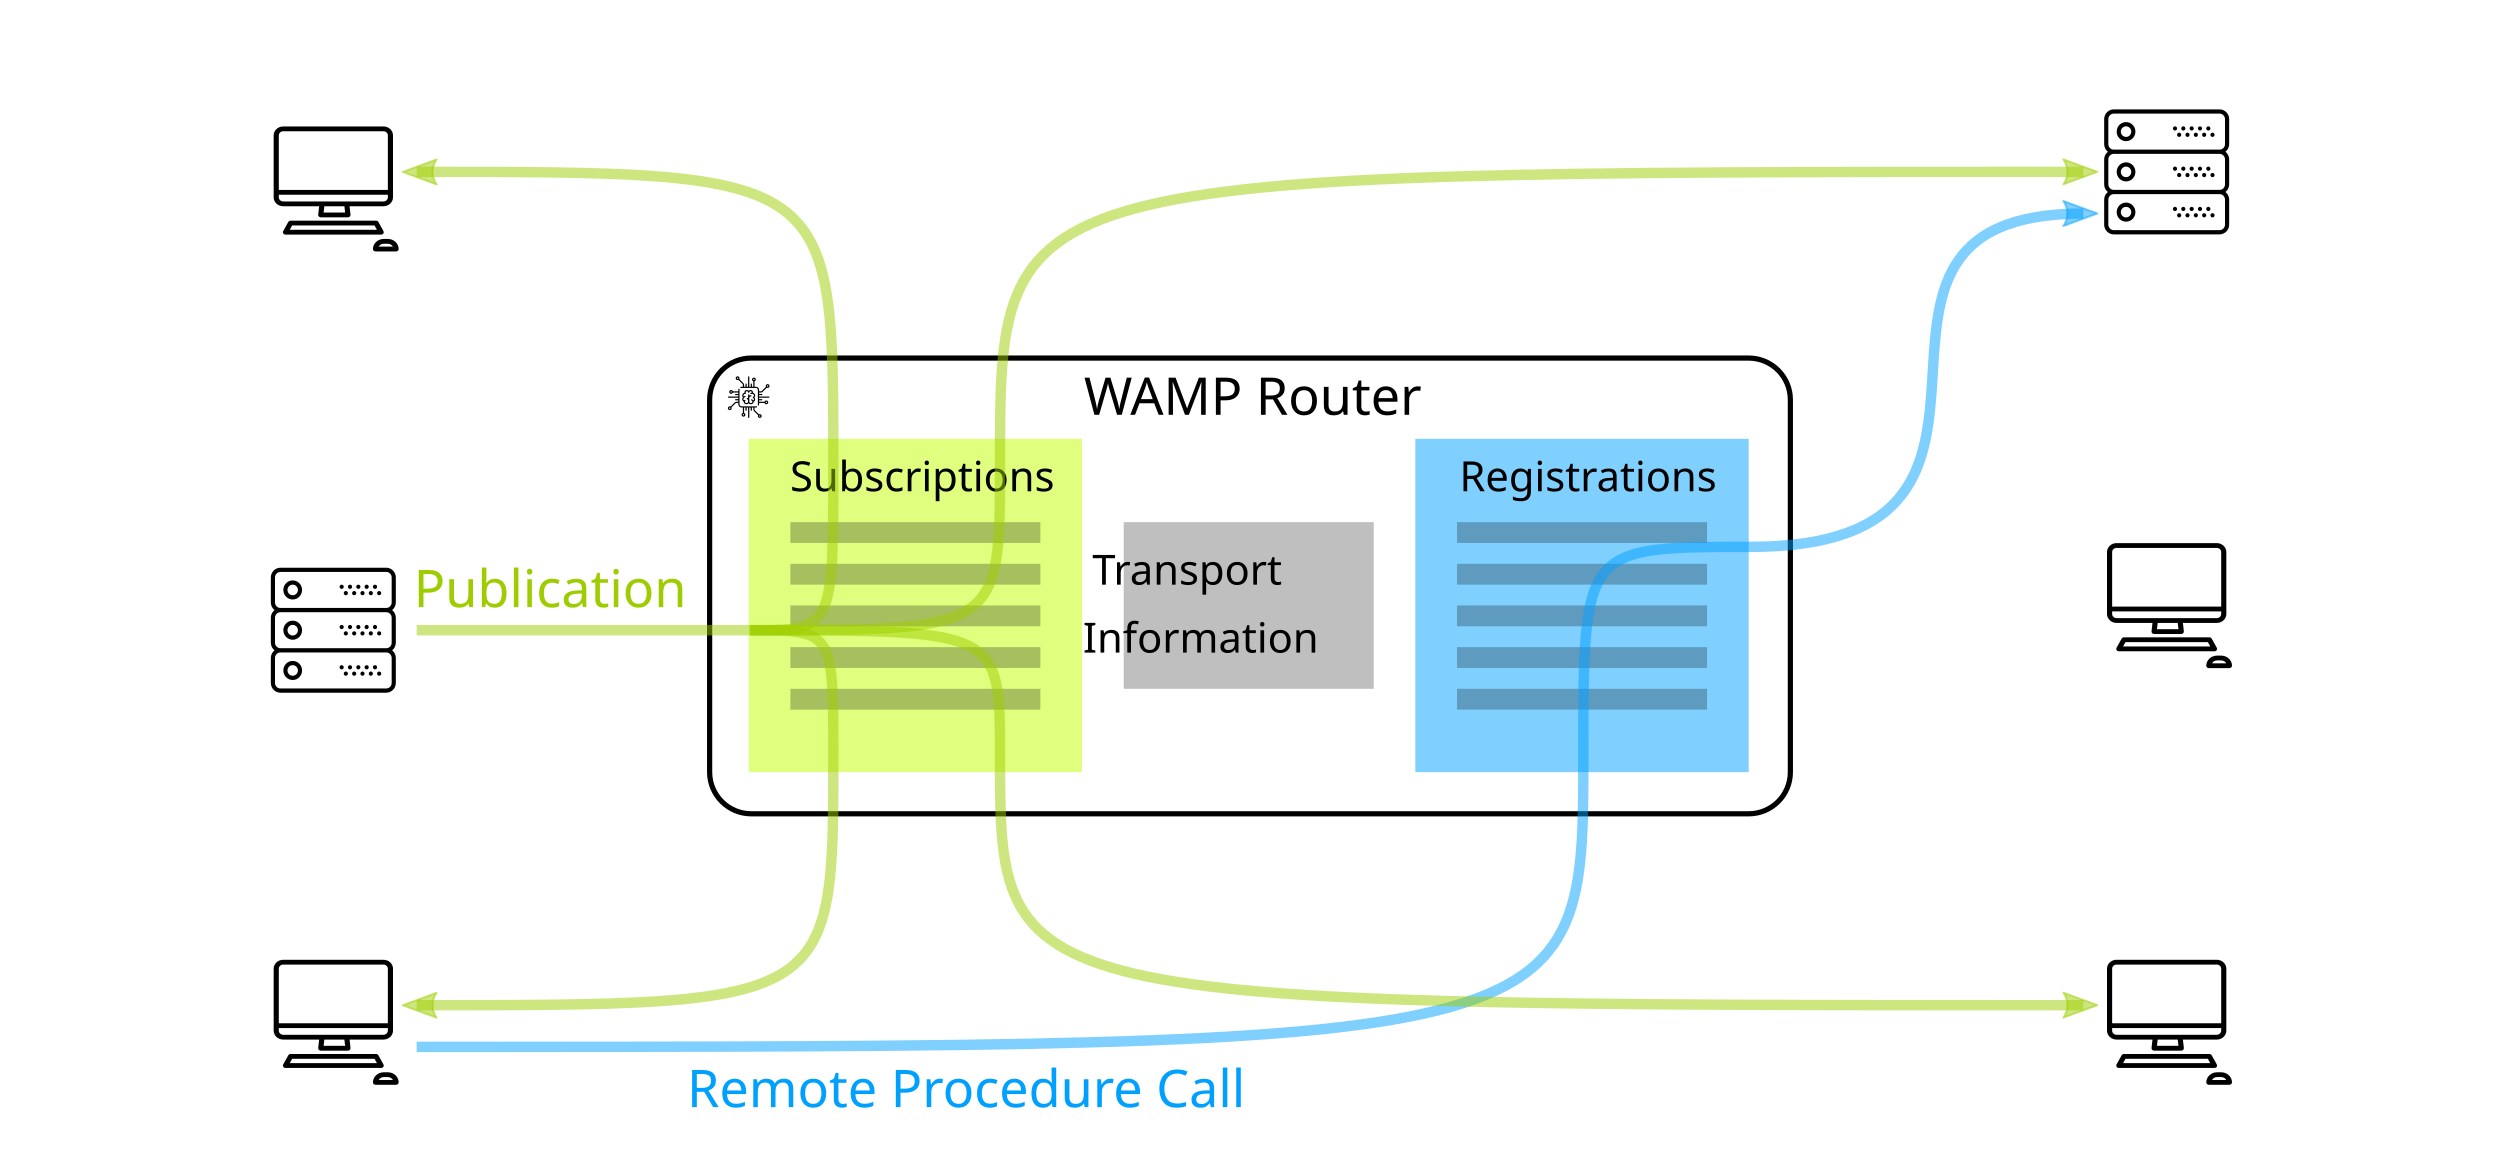
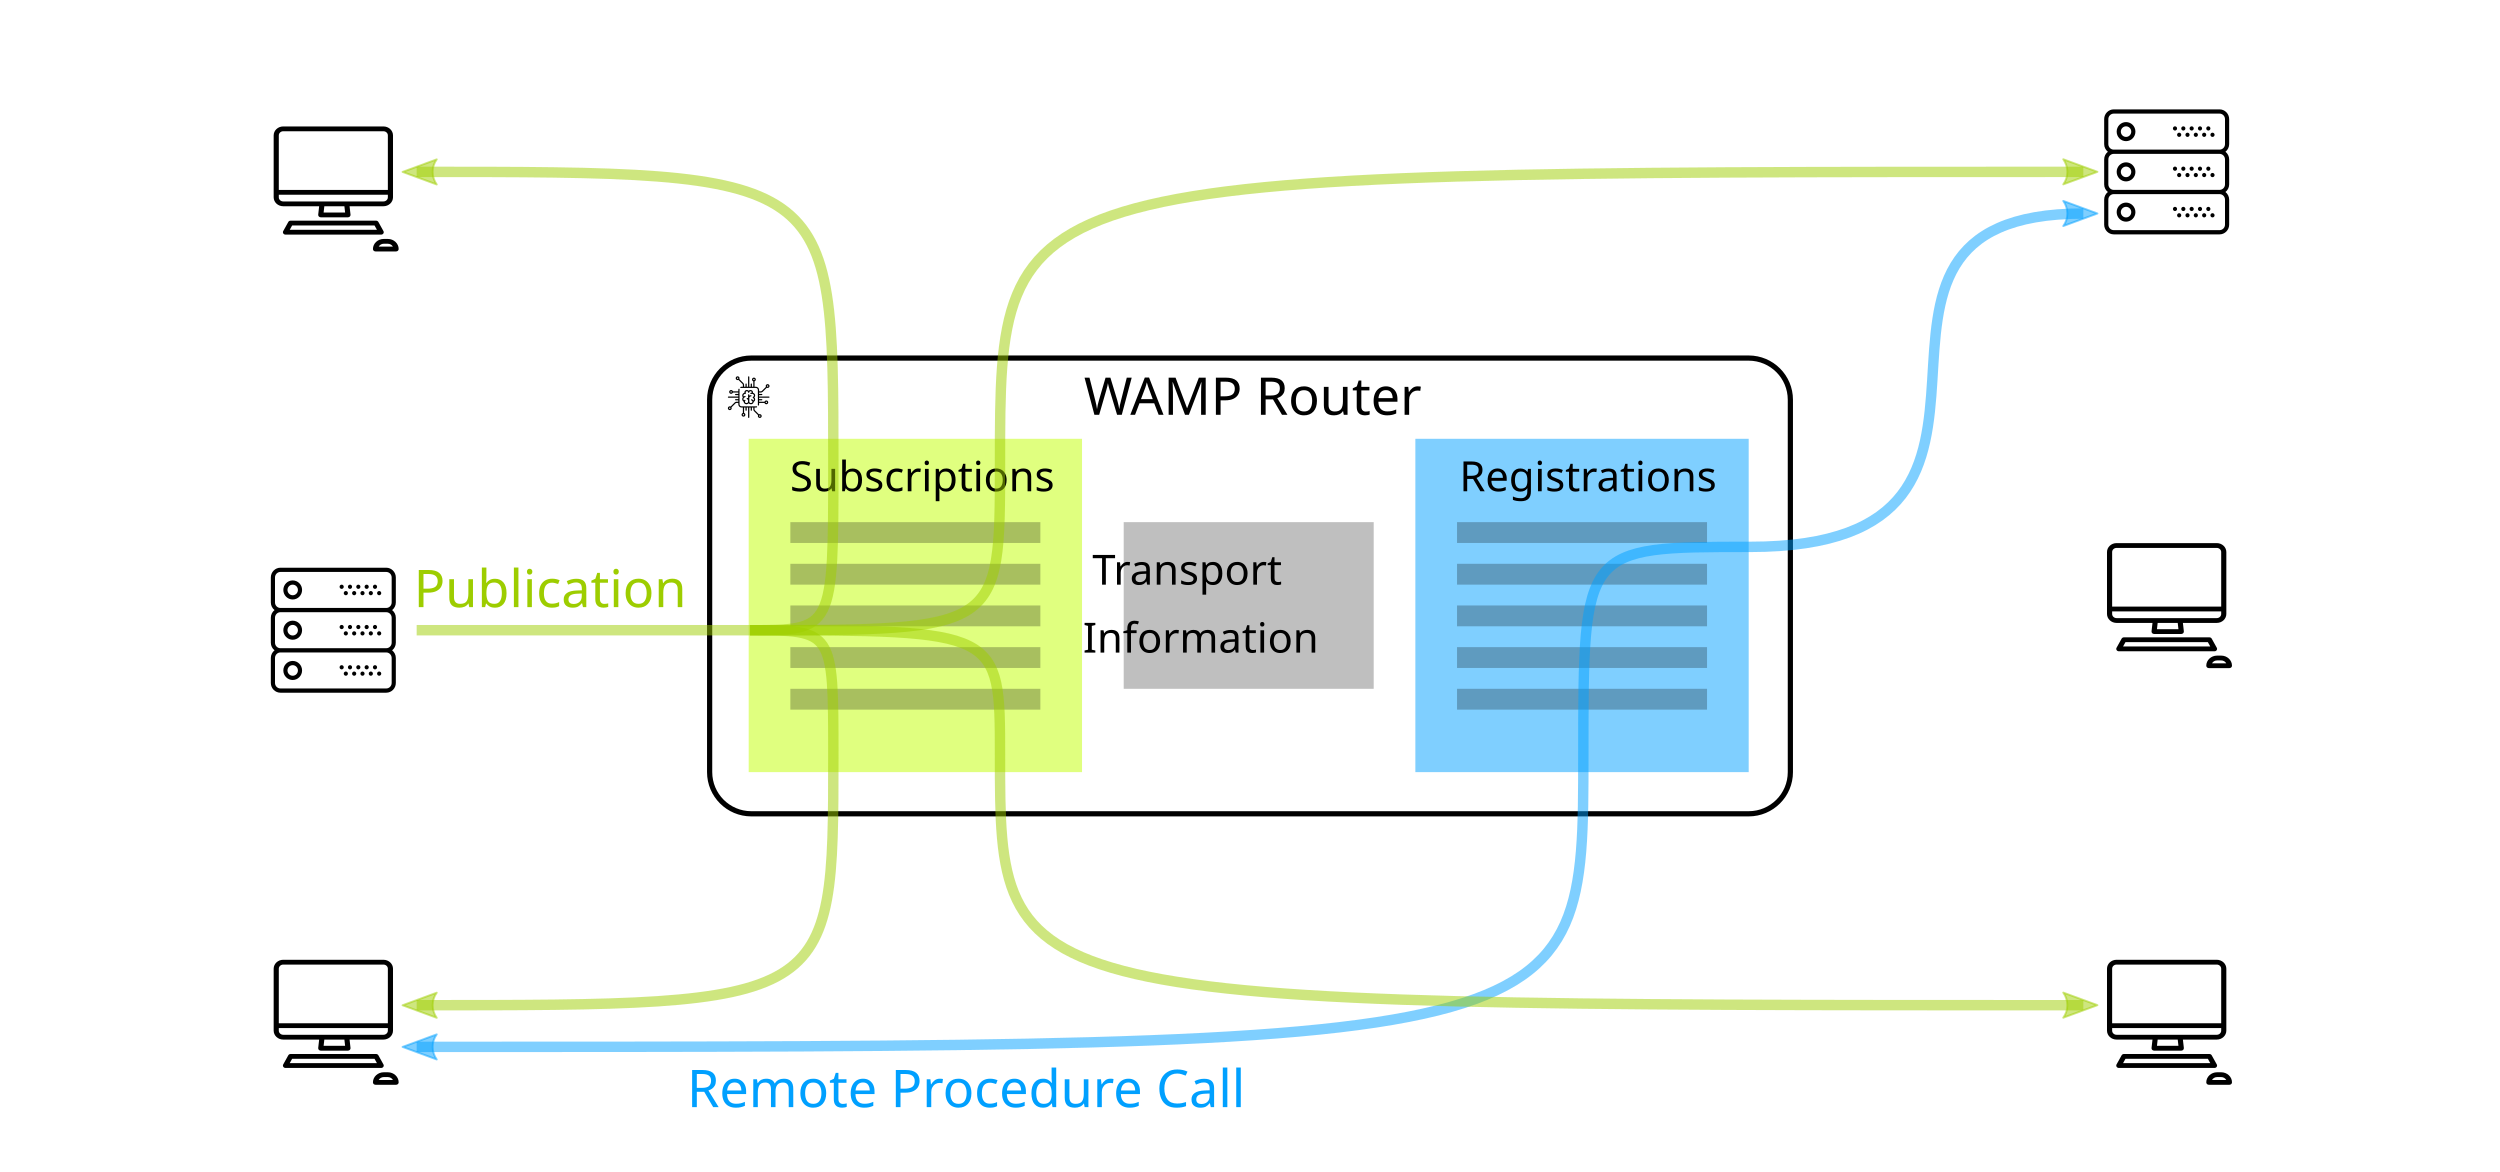
<svg xmlns="http://www.w3.org/2000/svg" width="1920" height="900" viewBox="0 0 508 238.125" version="1.1" id="svg8">
  <defs id="defs2">
+     <marker orient="auto" refY="0.0" refX="0.0" id="marker1393" style="overflow:visible">
+       <path id="path1160" style="fill-rule:evenodd;stroke-width:0.625;stroke-linejoin:round;stroke:#00a0ff;stroke-opacity:0.502;fill:#00a0ff;fill-opacity:0.502" d="M 8.719,4.034 L -2.207,0.016 L 8.719,-4.002 C 6.973,-1.63 6.983,1.616 8.719,4.034 z " transform="scale(0.3) translate(-2.3,0)" />
+     </marker>
    <marker orient="auto" refY="0.0" refX="0.0" id="Arrow2Send" style="overflow:visible;">
      <path id="path1406" style="fill-rule:evenodd;stroke-width:0.625;stroke-linejoin:round;stroke:#00a0ff;stroke-opacity:0.502;fill:#00a0ff;fill-opacity:0.502" d="M 8.719,4.034 L -2.207,0.016 L 8.719,-4.002 C 6.973,-1.63 6.983,1.616 8.719,4.034 z " transform="scale(0.3) rotate(180) translate(-2.3,0)" />
    </marker>
    <marker orient="auto" refY="0.0" refX="0.0" id="marker1875" style="overflow:visible">
      <path id="path1873" style="fill-rule:evenodd;stroke-width:0.625;stroke-linejoin:round;stroke:#9dcd00;stroke-opacity:0.502;fill:#9dcd00;fill-opacity:0.502" d="M 8.719,4.034 L -2.207,0.016 L 8.719,-4.002 C 6.973,-1.63 6.983,1.616 8.719,4.034 z " transform="scale(0.3) translate(-2.3,0)" />
    </marker>
    <marker orient="auto" refY="0.0" refX="0.0" id="marker1823" style="overflow:visible">
      <path id="path1821" style="fill-rule:evenodd;stroke-width:0.625;stroke-linejoin:round;stroke:#9dcd00;stroke-opacity:0.502;fill:#9dcd00;fill-opacity:0.502" d="M 8.719,4.034 L -2.207,0.016 L 8.719,-4.002 C 6.973,-1.63 6.983,1.616 8.719,4.034 z " transform="scale(0.3) translate(-2.3,0)" />
    </marker>
    <marker orient="auto" refY="0.0" refX="0.0" id="marker1777" style="overflow:visible">
      <path id="path1775" style="fill-rule:evenodd;stroke-width:0.625;stroke-linejoin:round;stroke:#9dcd00;stroke-opacity:0.502;fill:#9dcd00;fill-opacity:0.502" d="M 8.719,4.034 L -2.207,0.016 L 8.719,-4.002 C 6.973,-1.63 6.983,1.616 8.719,4.034 z " transform="scale(0.3) translate(-2.3,0)" />
    </marker>
    <marker orient="auto" refY="0.0" refX="0.0" id="marker1737" style="overflow:visible">
      <path id="path1735" style="fill-rule:evenodd;stroke-width:0.625;stroke-linejoin:round;stroke:#9dcd00;stroke-opacity:0.502;fill:#9dcd00;fill-opacity:0.502" d="M 8.719,4.034 L -2.207,0.016 L 8.719,-4.002 C 6.973,-1.63 6.983,1.616 8.719,4.034 z " transform="scale(0.3) translate(-2.3,0)" />
    </marker>
    <marker orient="auto" refY="0.0" refX="0.0" id="marker1703" style="overflow:visible">
      <path id="path1701" style="fill-rule:evenodd;stroke-width:0.625;stroke-linejoin:round;stroke:#9dcd00;stroke-opacity:0.502;fill:#9dcd00;fill-opacity:0.502" d="M 8.719,4.034 L -2.207,0.016 L 8.719,-4.002 C 6.973,-1.63 6.983,1.616 8.719,4.034 z " transform="scale(0.3) translate(-2.3,0)" />
    </marker>
    <marker orient="auto" refY="0.0" refX="0.0" id="Arrow2Sstart" style="overflow:visible">
      <path id="path1403" style="fill-rule:evenodd;stroke-width:0.625;stroke-linejoin:round;stroke:#9dcd00;stroke-opacity:0.502;fill:#9dcd00;fill-opacity:0.502" d="M 8.719,4.034 L -2.207,0.016 L 8.719,-4.002 C 6.973,-1.63 6.983,1.616 8.719,4.034 z " transform="scale(0.3) translate(-2.3,0)" />
    </marker>
    <marker orient="auto" refY="0.0" refX="0.0" id="Arrow1Sstart" style="overflow:visible">
      <path id="path1385" d="M 0.0,0.0 L 5.0,-5.0 L -12.5,0.0 L 5.0,5.0 L 0.0,0.0 z " style="fill-rule:evenodd;stroke:#9dcd00;stroke-width:1pt;stroke-opacity:0.502;fill:#9dcd00;fill-opacity:0.502" transform="scale(0.2) translate(6,0)" />
    </marker>
  </defs>
  <g id="layer1" transform="translate(0,-58.87498)">
    <g id="g1207" transform="translate(29.8979,-4.497919)">
      <rect ry="8.467" y="136.133" x="114.3" height="92.604" width="219.604" id="rect817" style="opacity:1;fill:none;fill-opacity:1;stroke:#000000;stroke-width:1.058;stroke-linecap:square;stroke-linejoin:miter;stroke-miterlimit:1.414;stroke-dasharray:none;stroke-dashoffset:0;stroke-opacity:1;paint-order:markers stroke fill" />
      <g transform="matrix(0.01653666,0,0,0.01653647,118.0041,139.8375)" id="g904">
        <g id="g829">
          <g id="g827">
            <path d="M 504.5,248.501 H 383.742 v -17.064 h 32.581 c 4.142,0 7.5,-3.358 7.5,-7.5 0,-4.142 -3.358,-7.5 -7.5,-7.5 h -32.581 v -17.065 h 22.62 c 8.427,0 16.35,-3.281 22.308,-9.24 l 49.326,-49.326 c 3.214,1.601 6.777,2.453 10.473,2.453 6.286,0 12.195,-2.448 16.64,-6.892 4.445,-4.445 6.893,-10.354 6.893,-16.64 0,-6.286 -2.448,-12.195 -6.893,-16.64 -4.444,-4.445 -10.354,-6.893 -16.64,-6.893 -6.286,0 -12.195,2.448 -16.64,6.892 -4.445,4.445 -6.893,10.354 -6.893,16.64 0,3.696 0.852,7.259 2.453,10.473 l -49.326,49.326 c -3.125,3.125 -7.281,4.847 -11.702,4.847 h -22.62 v -16.548 c 0,-21.816 -17.749,-39.564 -39.564,-39.564 H 327.629 V 61.865 c 9.308,-3.139 16.032,-11.946 16.032,-22.3 0,-12.976 -10.557,-23.532 -23.532,-23.532 -12.975,0 -23.532,10.557 -23.532,23.532 0,10.354 6.724,19.16 16.032,22.3 v 66.394 H 295.565 V 95.678 c 0,-4.142 -3.358,-7.5 -7.5,-7.5 -4.142,0 -7.5,3.358 -7.5,7.5 v 32.581 H 263.5 V 7.501 c 0,-4.142 -3.358,-7.5 -7.5,-7.5 -4.142,0 -7.5,3.358 -7.5,7.5 V 128.259 H 231.436 V 95.678 c 0,-4.142 -3.358,-7.5 -7.5,-7.5 -4.142,0 -7.5,3.358 -7.5,7.5 v 32.581 H 199.372 V 105.64 c 0,-8.427 -3.282,-16.35 -9.241,-22.308 L 140.788,33.989 c 4.359,-8.801 2.898,-19.775 -4.421,-27.095 -9.176,-9.175 -24.105,-9.174 -33.28,0 -9.175,9.175 -9.175,24.104 0,33.28 4.588,4.587 10.614,6.881 16.64,6.881 3.588,0 7.17,-0.833 10.455,-2.46 l 49.343,49.344 c 3.126,3.125 4.847,7.281 4.847,11.701 v 22.619 h -16.548 c -3.345,0 -6.672,0.42 -9.888,1.247 -4.011,1.032 -6.426,5.121 -5.394,9.133 1.032,4.012 5.122,6.427 9.133,5.394 1.995,-0.513 4.063,-0.774 6.148,-0.774 h 176.354 c 13.545,0 24.564,11.02 24.564,24.564 v 176.355 c 0,2.083 -0.26,4.15 -0.772,6.143 -1.031,4.012 1.385,8.1 5.396,9.131 0.626,0.161 1.254,0.238 1.873,0.238 3.341,0 6.388,-2.249 7.258,-5.635 0.826,-3.212 1.245,-6.536 1.245,-9.878 v -16.548 h 66.394 c 3.139,9.308 11.946,16.032 22.3,16.032 12.976,0 23.532,-10.556 23.532,-23.532 0,-12.976 -10.557,-23.532 -23.532,-23.532 -10.354,0 -19.16,6.724 -22.3,16.032 h -66.394 v -17.065 h 32.581 c 4.142,0 7.5,-3.358 7.5,-7.5 0,-4.142 -3.358,-7.5 -7.5,-7.5 H 383.741 V 263.501 H 504.5 c 4.142,0 7.5,-3.358 7.5,-7.5 0,-4.142 -3.358,-7.5 -7.5,-7.5 z M 482.435,113.694 c 1.612,-1.612 3.754,-2.499 6.033,-2.499 2.279,0 4.421,0.887 6.033,2.499 1.612,1.612 2.499,3.754 2.499,6.033 0,2.279 -0.887,4.421 -2.499,6.033 -1.612,1.612 -3.754,2.499 -6.033,2.499 -2.279,0 -4.421,-0.887 -6.033,-2.499 -1.612,-1.612 -2.499,-3.754 -2.499,-6.033 0,-2.279 0.887,-4.422 2.499,-6.033 z M 125.759,29.568 c -3.326,3.325 -8.739,3.326 -12.067,-0.001 -3.327,-3.327 -3.327,-8.74 0,-12.066 1.664,-1.664 3.848,-2.495 6.034,-2.495 2.185,0 4.37,0.832 6.033,2.495 3.327,3.327 3.327,8.74 0,12.067 z m 194.37,18.529 c -4.704,0 -8.532,-3.828 -8.532,-8.532 0,-4.704 3.827,-8.532 8.532,-8.532 4.705,0 8.532,3.828 8.532,8.532 0,4.704 -3.828,8.532 -8.532,8.532 z m 152.307,263.501 c 4.705,0 8.532,3.828 8.532,8.532 0,4.705 -3.828,8.532 -8.532,8.532 -4.704,0 -8.532,-3.828 -8.532,-8.532 -10e-4,-4.705 3.827,-8.532 8.532,-8.532 z" id="path825" />
          </g>
        </g>
        <g id="g835">
          <g id="g833">
            <path d="m 408.914,471.829 c -7.319,-7.32 -18.294,-8.781 -27.095,-4.422 l -49.343,-49.344 c -3.126,-3.125 -4.847,-7.281 -4.847,-11.701 v -22.619 h 16.548 c 3.345,0 6.671,-0.42 9.886,-1.247 4.011,-1.032 6.426,-5.121 5.394,-9.133 -1.032,-4.011 -5.119,-6.426 -9.133,-5.394 -1.994,0.513 -4.062,0.773 -6.147,0.773 H 167.823 c -13.545,0 -24.564,-11.02 -24.564,-24.564 V 167.824 c 0,-2.085 0.26,-4.153 0.773,-6.146 1.033,-4.011 -1.382,-8.1 -5.393,-9.133 -4.012,-1.033 -8.101,1.382 -9.133,5.393 -0.828,3.214 -1.247,6.54 -1.247,9.886 v 16.548 H 61.864 c -3.139,-9.308 -11.946,-16.032 -22.3,-16.032 -12.976,0 -23.532,10.556 -23.532,23.532 0,12.976 10.557,23.532 23.532,23.532 10.354,0 19.16,-6.724 22.3,-16.032 h 66.394 v 17.065 H 95.677 c -4.142,0 -7.5,3.358 -7.5,7.5 0,4.142 3.358,7.5 7.5,7.5 h 32.581 v 17.064 H 7.5 c -4.142,0 -7.5,3.358 -7.5,7.5 0,4.142 3.358,7.5 7.5,7.5 h 120.758 v 17.064 H 95.677 c -4.142,0 -7.5,3.358 -7.5,7.5 0,4.142 3.358,7.5 7.5,7.5 h 32.581 v 17.065 h -22.62 c -8.427,0 -16.35,3.281 -22.308,9.24 l -49.326,49.326 c -3.214,-1.601 -6.777,-2.453 -10.473,-2.453 -6.286,0 -12.195,2.448 -16.64,6.892 C 2.448,380.08 0,385.99 0,392.275 c 0,6.285 2.448,12.195 6.893,16.64 4.444,4.445 10.354,6.892 16.64,6.892 6.286,0 12.195,-2.448 16.64,-6.892 4.445,-4.445 6.893,-10.354 6.893,-16.64 0,-3.696 -0.852,-7.259 -2.453,-10.473 l 49.326,-49.326 c 3.125,-3.125 7.281,-4.847 11.702,-4.847 h 22.62 v 16.548 c 0,21.816 17.749,39.564 39.564,39.564 h 16.548 v 66.394 c -9.308,3.139 -16.032,11.946 -16.032,22.3 0,12.976 10.557,23.532 23.532,23.532 12.975,0 23.532,-10.557 23.532,-23.532 0,-10.354 -6.724,-19.16 -16.032,-22.3 v -66.394 h 17.064 v 32.581 c 0,4.142 3.358,7.5 7.5,7.5 4.142,0 7.5,-3.358 7.5,-7.5 V 383.741 H 248.5 v 120.76 c 0,4.142 3.358,7.5 7.5,7.5 4.142,0 7.5,-3.358 7.5,-7.5 V 383.743 h 17.064 v 32.581 c 0,4.142 3.358,7.5 7.5,7.5 4.142,0 7.5,-3.358 7.5,-7.5 v -32.581 h 17.064 v 22.619 c 0,8.427 3.282,16.35 9.241,22.308 l 49.343,49.343 c -4.359,8.801 -2.898,19.775 4.422,27.095 4.587,4.588 10.614,6.881 16.64,6.881 6.026,0 12.053,-2.293 16.64,-6.881 9.175,-9.175 9.175,-24.104 0,-33.279 z M 39.564,200.404 c -4.705,0 -8.532,-3.828 -8.532,-8.532 0,-4.705 3.828,-8.532 8.532,-8.532 4.704,0 8.532,3.828 8.532,8.532 0.001,4.705 -3.827,8.532 -8.532,8.532 z m -9.999,197.904 c -1.612,1.612 -3.754,2.499 -6.033,2.499 -2.279,0 -4.421,-0.887 -6.033,-2.499 C 15.887,396.696 15,394.554 15,392.275 c 0,-2.279 0.887,-4.421 2.499,-6.033 1.612,-1.612 3.754,-2.499 6.033,-2.499 2.279,0 4.421,0.887 6.033,2.499 1.612,1.612 2.499,3.754 2.499,6.033 0,2.279 -0.887,4.422 -2.499,6.033 z m 170.838,74.129 c 0,4.704 -3.827,8.532 -8.532,8.532 -4.705,0 -8.532,-3.828 -8.532,-8.532 0,-4.704 3.828,-8.532 8.532,-8.532 4.704,0 8.532,3.828 8.532,8.532 z m 197.905,22.065 c -3.327,3.327 -8.74,3.326 -12.067,0 -3.327,-3.327 -3.327,-8.74 0,-12.066 1.664,-1.663 3.849,-2.495 6.034,-2.495 2.185,0 4.37,0.832 6.033,2.495 3.326,3.326 3.326,8.739 0,12.066 z" id="path831" />
          </g>
        </g>
        <g id="g841">
          <g id="g839">
            <path d="m 335.645,235.962 c 0,-16.04 -11.732,-29.627 -27.793,-34.042 0.475,-1.961 0.739,-3.978 0.739,-6.039 0,-15.186 -13.479,-27.541 -30.045,-27.541 -8.974,0 -17.035,3.629 -22.545,9.365 -5.51,-5.736 -13.572,-9.365 -22.545,-9.365 -16.567,0 -30.045,12.355 -30.045,27.541 0,2.061 0.264,4.078 0.739,6.039 -16.061,4.414 -27.793,18.001 -27.793,34.042 0,7.839 2.774,15.235 7.899,21.343 -5.011,6.487 -7.899,14.362 -7.899,22.746 -0.002,12.752 6.812,24.659 18.035,32.045 0,0.006 0,0.012 0,0.018 0,17.396 15.501,31.549 34.555,31.549 10.95,0 20.719,-4.679 27.054,-11.957 6.335,7.278 16.104,11.957 27.054,11.957 18.337,0 33.376,-13.11 34.482,-29.602 11.137,-6.462 18.108,-17.781 18.108,-30.003 0,-8.99 -3.833,-17.566 -10.43,-24.048 6.596,-6.482 10.43,-15.059 10.43,-24.048 z m -26.544,30.68 c 7.227,3.814 11.541,10.325 11.541,17.416 0,5.287 -2.457,10.33 -6.607,14.101 -3.943,-7.301 -10.912,-13.113 -19.717,-15.879 -3.95,-1.241 -8.161,0.956 -9.403,4.907 -1.242,3.952 0.956,8.162 4.907,9.403 7.646,2.403 12.784,8.642 12.784,15.525 0,9.125 -8.772,16.549 -19.555,16.549 -10.782,0 -19.554,-7.424 -19.554,-16.549 v -48.097 c 0,-9.125 8.772,-16.548 19.554,-16.548 4.142,0 7.5,-3.358 7.5,-7.5 0,-4.142 -3.358,-7.5 -7.5,-7.5 -7.254,0 -13.99,2.056 -19.554,5.557 v -9.58 c 0,-4.142 -3.358,-7.5 -7.5,-7.5 -4.142,0 -7.5,3.358 -7.5,7.5 v 41.637 c -2.524,-1.584 -5.292,-2.895 -8.286,-3.836 -3.954,-1.242 -8.162,0.956 -9.403,4.906 -1.242,3.952 0.955,8.162 4.906,9.404 7.646,2.403 12.783,8.642 12.783,15.524 v 16.032 c 0,9.125 -8.772,16.549 -19.554,16.549 -10.783,0 -19.555,-7.424 -19.555,-16.549 0,-3.911 1.658,-7.713 4.668,-10.705 2.938,-2.92 2.952,-7.669 0.032,-10.607 -2.92,-2.938 -7.668,-2.952 -10.606,-0.032 -1.797,1.787 -3.344,3.739 -4.63,5.814 -4.736,-4.48 -7.501,-10.374 -7.501,-16.535 0,-11.112 8.721,-20.874 21.208,-23.739 4.037,-0.926 6.559,-4.95 5.633,-8.987 -0.926,-4.038 -4.951,-6.559 -8.987,-5.633 -5.027,1.153 -9.655,3.078 -13.759,5.605 -2.661,-3.342 -4.094,-7.256 -4.094,-11.335 0.003,-11.281 10.697,-20.465 23.88,-20.552 0.067,0.002 0.134,0.011 0.2,0.011 1.712,0 3.433,-0.583 4.842,-1.776 2.875,-2.434 3.452,-6.564 1.522,-9.671 -0.057,-0.092 -0.109,-0.186 -0.169,-0.275 -0.031,-0.045 -0.068,-0.088 -0.1,-0.133 -0.116,-0.163 -0.235,-0.323 -0.364,-0.477 -0.004,-0.005 -0.007,-0.01 -0.011,-0.014 -1.251,-1.479 -2.744,-3.927 -2.744,-7.193 0,-6.915 6.75,-12.541 15.045,-12.541 8.295,0 15.045,5.626 15.045,12.541 0,4.142 3.358,7.5 7.5,7.5 4.142,0 7.5,-3.358 7.5,-7.5 0,-6.915 6.75,-12.541 15.045,-12.541 8.295,0 15.045,5.626 15.045,12.541 0,1.848 -0.484,3.424 -1.125,4.72 -4.266,0.403 -8.392,1.434 -12.309,3.086 -3.817,1.609 -5.606,6.008 -3.997,9.825 1.609,3.816 6.008,5.607 9.825,3.997 3.242,-1.367 6.73,-2.07 10.368,-2.098 0.072,0.002 0.143,0.009 0.215,0.009 0.067,0 0.133,-0.009 0.2,-0.011 13.183,0.086 23.877,9.271 23.877,20.552 0,7.091 -4.314,13.601 -11.541,17.416 -2.46,1.298 -4,3.851 -4,6.633 0,2.782 1.54,5.335 4,6.633 z" id="path837" />
          </g>
        </g>
        <g id="g843" />
        <g id="g845" />
        <g id="g847" />
        <g id="g849" />
        <g id="g851" />
        <g id="g853" />
        <g id="g855" />
        <g id="g857" />
        <g id="g859" />
        <g id="g861" />
        <g id="g863" />
        <g id="g865" />
        <g id="g867" />
        <g id="g869" />
        <g id="g871" />
      </g>
      <rect style="opacity:1;fill:#c2ff00;fill-opacity:0.502;stroke:none;stroke-width:2.117;stroke-linecap:square;stroke-linejoin:miter;stroke-miterlimit:4;stroke-dasharray:none;stroke-dashoffset:0;stroke-opacity:1;paint-order:markers stroke fill" id="rect1287" width="67.733" height="67.733" x="122.238" y="152.537" ry="0" />
      <text xml:space="preserve" style="font-style:normal;font-weight:normal;font-size:10.583px;line-height:125%;font-family:sans-serif;letter-spacing:0px;word-spacing:0px;fill:#000000;fill-opacity:1;stroke:none;stroke-width:0.265px;stroke-linecap:butt;stroke-linejoin:miter;stroke-opacity:1" x="130.632" y="163.193" id="text1291">
        <tspan id="tspan1289" x="130.632" y="163.193" style="font-size:8.467px;stroke-width:0.265px">Subscriptions</tspan>
      </text>
      <rect style="opacity:1;fill:#00a0ff;fill-opacity:0.502;stroke:none;stroke-width:2.117;stroke-linecap:square;stroke-linejoin:miter;stroke-miterlimit:4;stroke-dasharray:none;stroke-dashoffset:0;stroke-opacity:1;paint-order:markers stroke fill" id="rect1293" width="67.733" height="67.733" x="257.704" y="152.537" />
      <text xml:space="preserve" style="font-style:normal;font-weight:normal;font-size:10.583px;line-height:125%;font-family:sans-serif;letter-spacing:0px;word-spacing:0px;fill:#000000;fill-opacity:1;stroke:none;stroke-width:0.265px;stroke-linecap:butt;stroke-linejoin:miter;stroke-opacity:1" x="266.655" y="163.193" id="text1297">
        <tspan id="tspan1295" x="266.655" y="163.193" style="font-size:8.467px;stroke-width:0.265px">Registrations</tspan>
      </text>
      <rect style="opacity:1;fill:#000000;fill-opacity:0.251;stroke:none;stroke-width:2.117;stroke-linecap:square;stroke-linejoin:miter;stroke-miterlimit:4;stroke-dasharray:none;stroke-dashoffset:0;stroke-opacity:1;paint-order:markers stroke fill" id="rect1299" width="50.8" height="33.867" x="198.438" y="169.471" />
      <text xml:space="preserve" style="font-style:normal;font-weight:normal;font-size:10.583px;line-height:125%;font-family:sans-serif;letter-spacing:0px;word-spacing:0px;fill:#000000;fill-opacity:1;stroke:none;stroke-width:0.265px;stroke-linecap:butt;stroke-linejoin:miter;stroke-opacity:1" x="223.724" y="182.175" id="text1303">
        <tspan id="tspan1301" x="223.724" y="182.175" style="font-size:8.467px;text-align:center;text-anchor:middle;stroke-width:0.265px">Transport</tspan>
        <tspan x="223.724" y="195.988" style="font-size:8.467px;text-align:center;text-anchor:middle;stroke-width:0.265px" id="tspan1305">Information</tspan>
      </text>
      <path id="path1309" d="m 130.704,171.587 h 50.8" style="fill:none;fill-rule:evenodd;stroke:#000000;stroke-width:4.233;stroke-linecap:butt;stroke-linejoin:miter;stroke-miterlimit:4;stroke-dasharray:none;stroke-opacity:0.251" />
      <path style="fill:none;fill-rule:evenodd;stroke:#000000;stroke-width:4.233;stroke-linecap:butt;stroke-linejoin:miter;stroke-miterlimit:4;stroke-dasharray:none;stroke-opacity:0.251" d="m 130.704,180.054 h 50.8" id="path1311" />
      <path id="path1313" d="m 130.704,188.521 h 50.8" style="fill:none;fill-rule:evenodd;stroke:#000000;stroke-width:4.233;stroke-linecap:butt;stroke-linejoin:miter;stroke-miterlimit:4;stroke-dasharray:none;stroke-opacity:0.251" />
      <path style="fill:none;fill-rule:evenodd;stroke:#000000;stroke-width:4.233;stroke-linecap:butt;stroke-linejoin:miter;stroke-miterlimit:4;stroke-dasharray:none;stroke-opacity:0.251" d="m 130.704,196.987 h 50.8" id="path1315" />
      <path id="path1317" d="m 130.704,205.454 h 50.8" style="fill:none;fill-rule:evenodd;stroke:#000000;stroke-width:4.233;stroke-linecap:butt;stroke-linejoin:miter;stroke-miterlimit:4;stroke-dasharray:none;stroke-opacity:0.251" />
      <path style="fill:none;fill-rule:evenodd;stroke:#000000;stroke-width:4.233;stroke-linecap:butt;stroke-linejoin:miter;stroke-miterlimit:4;stroke-dasharray:none;stroke-opacity:0.251" d="m 266.171,171.587 h 50.8" id="path1319" />
      <path id="path1321" d="m 266.171,180.054 h 50.8" style="fill:none;fill-rule:evenodd;stroke:#000000;stroke-width:4.233;stroke-linecap:butt;stroke-linejoin:miter;stroke-miterlimit:4;stroke-dasharray:none;stroke-opacity:0.251" />
      <path style="fill:none;fill-rule:evenodd;stroke:#000000;stroke-width:4.233;stroke-linecap:butt;stroke-linejoin:miter;stroke-miterlimit:4;stroke-dasharray:none;stroke-opacity:0.251" d="m 266.171,188.521 h 50.8" id="path1323" />
      <path id="path1325" d="m 266.171,196.987 h 50.8" style="fill:none;fill-rule:evenodd;stroke:#000000;stroke-width:4.233;stroke-linecap:butt;stroke-linejoin:miter;stroke-miterlimit:4;stroke-dasharray:none;stroke-opacity:0.251" />
      <path style="fill:none;fill-rule:evenodd;stroke:#000000;stroke-width:4.233;stroke-linecap:butt;stroke-linejoin:miter;stroke-miterlimit:4;stroke-dasharray:none;stroke-opacity:0.251" d="m 266.171,205.454 h 50.8" id="path1327" />
      <text xml:space="preserve" style="font-style:normal;font-weight:normal;font-size:10.583px;line-height:125%;font-family:sans-serif;letter-spacing:0px;word-spacing:0px;fill:#000000;fill-opacity:1;stroke:none;stroke-width:0.265px;stroke-linecap:butt;stroke-linejoin:miter;stroke-opacity:1" x="190.359" y="147.66" id="text1331">
        <tspan id="tspan1329" x="190.359" y="147.66" style="stroke-width:0.265px">WAMP Router</tspan>
      </text>
    </g>
    <g id="g972" transform="matrix(0.06968795,0,0,0.06513137,54.7197,84.56806)">
      <g id="g914">
        <path id="path908" d="m 145.407,248.988 -2.775,26.209 c -0.224,2.115 0.46,4.225 1.883,5.806 1.422,1.581 3.449,2.483 5.576,2.483 h 79.301 c 2.126,0 4.153,-0.903 5.576,-2.483 1.422,-1.581 2.106,-3.691 1.883,-5.806 l -2.775,-26.209 h 98.777 c 15.374,0 27.881,-12.507 27.881,-27.881 V 27.881 C 360.733,12.507 348.225,0 332.852,0 H 40.63 C 25.256,0 12.749,12.507 12.749,27.881 v 193.226 c 0,15.374 12.507,27.881 27.881,27.881 z m 75.648,19.499 h -62.629 l 2.064,-19.499 h 58.5 z M 40.63,15 h 292.222 c 7.103,0 12.881,5.778 12.881,12.881 V 197.99 H 27.749 V 27.881 C 27.749,20.778 33.527,15 40.63,15 Z M 27.749,221.107 v -8.117 h 317.983 v 8.117 c 0,7.103 -5.778,12.881 -12.881,12.881 H 40.63 c -7.103,0 -12.881,-5.778 -12.881,-12.881 z" />
        <path id="path910" d="m 332.645,333.876 c 1.36,-2.24 1.453,-5.027 0.244,-7.352 l -14.813,-28.499 c -1.291,-2.483 -3.856,-4.041 -6.655,-4.041 H 62.061 c -2.798,0 -5.364,1.558 -6.655,4.041 l -14.813,28.499 c -1.208,2.325 -1.116,5.112 0.244,7.352 1.36,2.24 3.791,3.607 6.411,3.607 h 278.986 c 2.62,10e-4 5.051,-1.367 6.411,-3.607 z M 59.599,322.484 66.615,308.985 h 240.251 l 7.017,13.499 z" />
        <path id="path912" d="m 345.733,350.982 h -12 c -17.368,0 -31.499,14.13 -31.499,31.499 0,4.142 3.358,7.5 7.5,7.5 h 59.997 c 4.142,0 7.5,-3.358 7.5,-7.5 0.001,-17.368 -14.129,-31.499 -31.498,-31.499 z m -26.693,23.999 c 2.735,-5.337 8.295,-8.999 14.693,-8.999 h 12 c 6.398,0 11.958,3.662 14.694,8.999 z" />
      </g>
      <g id="g916" />
      <g id="g918" />
      <g id="g920" />
      <g id="g922" />
      <g id="g924" />
      <g id="g926" />
      <g id="g928" />
      <g id="g930" />
      <g id="g932" />
      <g id="g934" />
      <g id="g936" />
      <g id="g938" />
      <g id="g940" />
      <g id="g942" />
      <g id="g944" />
    </g>
    <g transform="matrix(0.06968795,0,0,0.06513137,427.253,169.2347)" id="g1012">
      <g id="g980">
        <path d="m 145.407,248.988 -2.775,26.209 c -0.224,2.115 0.46,4.225 1.883,5.806 1.422,1.581 3.449,2.483 5.576,2.483 h 79.301 c 2.126,0 4.153,-0.903 5.576,-2.483 1.422,-1.581 2.106,-3.691 1.883,-5.806 l -2.775,-26.209 h 98.777 c 15.374,0 27.881,-12.507 27.881,-27.881 V 27.881 C 360.733,12.507 348.225,0 332.852,0 H 40.63 C 25.256,0 12.749,12.507 12.749,27.881 v 193.226 c 0,15.374 12.507,27.881 27.881,27.881 z m 75.648,19.499 h -62.629 l 2.064,-19.499 h 58.5 z M 40.63,15 h 292.222 c 7.103,0 12.881,5.778 12.881,12.881 V 197.99 H 27.749 V 27.881 C 27.749,20.778 33.527,15 40.63,15 Z M 27.749,221.107 v -8.117 h 317.983 v 8.117 c 0,7.103 -5.778,12.881 -12.881,12.881 H 40.63 c -7.103,0 -12.881,-5.778 -12.881,-12.881 z" id="path974" />
        <path d="m 332.645,333.876 c 1.36,-2.24 1.453,-5.027 0.244,-7.352 l -14.813,-28.499 c -1.291,-2.483 -3.856,-4.041 -6.655,-4.041 H 62.061 c -2.798,0 -5.364,1.558 -6.655,4.041 l -14.813,28.499 c -1.208,2.325 -1.116,5.112 0.244,7.352 1.36,2.24 3.791,3.607 6.411,3.607 h 278.986 c 2.62,10e-4 5.051,-1.367 6.411,-3.607 z M 59.599,322.484 66.615,308.985 h 240.251 l 7.017,13.499 z" id="path976" />
        <path d="m 345.733,350.982 h -12 c -17.368,0 -31.499,14.13 -31.499,31.499 0,4.142 3.358,7.5 7.5,7.5 h 59.997 c 4.142,0 7.5,-3.358 7.5,-7.5 0.001,-17.368 -14.129,-31.499 -31.498,-31.499 z m -26.693,23.999 c 2.735,-5.337 8.295,-8.999 14.693,-8.999 h 12 c 6.398,0 11.958,3.662 14.694,8.999 z" id="path978" />
      </g>
      <g id="g982" />
      <g id="g984" />
      <g id="g986" />
      <g id="g988" />
      <g id="g990" />
      <g id="g992" />
      <g id="g994" />
      <g id="g996" />
      <g id="g998" />
      <g id="g1000" />
      <g id="g1002" />
      <g id="g1004" />
      <g id="g1006" />
      <g id="g1008" />
      <g id="g1010" />
    </g>
    <g id="g1052" transform="matrix(0.06968795,0,0,0.06513137,427.253,253.9014)">
      <g id="g1020">
        <path id="path1014" d="m 145.407,248.988 -2.775,26.209 c -0.224,2.115 0.46,4.225 1.883,5.806 1.422,1.581 3.449,2.483 5.576,2.483 h 79.301 c 2.126,0 4.153,-0.903 5.576,-2.483 1.422,-1.581 2.106,-3.691 1.883,-5.806 l -2.775,-26.209 h 98.777 c 15.374,0 27.881,-12.507 27.881,-27.881 V 27.881 C 360.733,12.507 348.225,0 332.852,0 H 40.63 C 25.256,0 12.749,12.507 12.749,27.881 v 193.226 c 0,15.374 12.507,27.881 27.881,27.881 z m 75.648,19.499 h -62.629 l 2.064,-19.499 h 58.5 z M 40.63,15 h 292.222 c 7.103,0 12.881,5.778 12.881,12.881 V 197.99 H 27.749 V 27.881 C 27.749,20.778 33.527,15 40.63,15 Z M 27.749,221.107 v -8.117 h 317.983 v 8.117 c 0,7.103 -5.778,12.881 -12.881,12.881 H 40.63 c -7.103,0 -12.881,-5.778 -12.881,-12.881 z" />
        <path id="path1016" d="m 332.645,333.876 c 1.36,-2.24 1.453,-5.027 0.244,-7.352 l -14.813,-28.499 c -1.291,-2.483 -3.856,-4.041 -6.655,-4.041 H 62.061 c -2.798,0 -5.364,1.558 -6.655,4.041 l -14.813,28.499 c -1.208,2.325 -1.116,5.112 0.244,7.352 1.36,2.24 3.791,3.607 6.411,3.607 h 278.986 c 2.62,10e-4 5.051,-1.367 6.411,-3.607 z M 59.599,322.484 66.615,308.985 h 240.251 l 7.017,13.499 z" />
        <path id="path1018" d="m 345.733,350.982 h -12 c -17.368,0 -31.499,14.13 -31.499,31.499 0,4.142 3.358,7.5 7.5,7.5 h 59.997 c 4.142,0 7.5,-3.358 7.5,-7.5 0.001,-17.368 -14.129,-31.499 -31.498,-31.499 z m -26.693,23.999 c 2.735,-5.337 8.295,-8.999 14.693,-8.999 h 12 c 6.398,0 11.958,3.662 14.694,8.999 z" />
      </g>
      <g id="g1022" />
      <g id="g1024" />
      <g id="g1026" />
      <g id="g1028" />
      <g id="g1030" />
      <g id="g1032" />
      <g id="g1034" />
      <g id="g1036" />
      <g id="g1038" />
      <g id="g1040" />
      <g id="g1042" />
      <g id="g1044" />
      <g id="g1046" />
      <g id="g1048" />
      <g id="g1050" />
    </g>
    <g transform="matrix(0.06968795,0,0,0.06513137,54.7197,253.9014)" id="g1172">
      <g id="g1140">
        <path d="m 145.407,248.988 -2.775,26.209 c -0.224,2.115 0.46,4.225 1.883,5.806 1.422,1.581 3.449,2.483 5.576,2.483 h 79.301 c 2.126,0 4.153,-0.903 5.576,-2.483 1.422,-1.581 2.106,-3.691 1.883,-5.806 l -2.775,-26.209 h 98.777 c 15.374,0 27.881,-12.507 27.881,-27.881 V 27.881 C 360.733,12.507 348.225,0 332.852,0 H 40.63 C 25.256,0 12.749,12.507 12.749,27.881 v 193.226 c 0,15.374 12.507,27.881 27.881,27.881 z m 75.648,19.499 h -62.629 l 2.064,-19.499 h 58.5 z M 40.63,15 h 292.222 c 7.103,0 12.881,5.778 12.881,12.881 V 197.99 H 27.749 V 27.881 C 27.749,20.778 33.527,15 40.63,15 Z M 27.749,221.107 v -8.117 h 317.983 v 8.117 c 0,7.103 -5.778,12.881 -12.881,12.881 H 40.63 c -7.103,0 -12.881,-5.778 -12.881,-12.881 z" id="path1134" />
        <path d="m 332.645,333.876 c 1.36,-2.24 1.453,-5.027 0.244,-7.352 l -14.813,-28.499 c -1.291,-2.483 -3.856,-4.041 -6.655,-4.041 H 62.061 c -2.798,0 -5.364,1.558 -6.655,4.041 l -14.813,28.499 c -1.208,2.325 -1.116,5.112 0.244,7.352 1.36,2.24 3.791,3.607 6.411,3.607 h 278.986 c 2.62,10e-4 5.051,-1.367 6.411,-3.607 z M 59.599,322.484 66.615,308.985 h 240.251 l 7.017,13.499 z" id="path1136" />
        <path d="m 345.733,350.982 h -12 c -17.368,0 -31.499,14.13 -31.499,31.499 0,4.142 3.358,7.5 7.5,7.5 h 59.997 c 4.142,0 7.5,-3.358 7.5,-7.5 0.001,-17.368 -14.129,-31.499 -31.498,-31.499 z m -26.693,23.999 c 2.735,-5.337 8.295,-8.999 14.693,-8.999 h 12 c 6.398,0 11.958,3.662 14.694,8.999 z" id="path1138" />
      </g>
      <g id="g1142" />
      <g id="g1144" />
      <g id="g1146" />
      <g id="g1148" />
      <g id="g1150" />
      <g id="g1152" />
      <g id="g1154" />
      <g id="g1156" />
      <g id="g1158" />
      <g id="g1160" />
      <g id="g1162" />
      <g id="g1164" />
      <g id="g1166" />
      <g id="g1168" />
      <g id="g1170" />
    </g>
    <g id="g1747" transform="matrix(0.4233333,0,0,0.4305084,55.03334,174.0181)">
      <g id="g1658">
        <path id="path1590" d="M 10.5,6.5 C 8.019,6.5 6,8.519 6,11 c 0,2.481 2.019,4.5 4.5,4.5 2.481,0 4.5,-2.019 4.5,-4.5 0,-2.481 -2.019,-4.5 -4.5,-4.5 z m 0,7 C 9.122,13.5 8,12.379 8,11 8,9.621 9.122,8.5 10.5,8.5 c 1.378,0 2.5,1.121 2.5,2.5 0,1.379 -1.122,2.5 -2.5,2.5 z" />
        <circle id="circle1592" r="1" cy="9.5" cx="50" />
        <circle id="circle1594" r="1" cy="9.5" cx="46" />
        <circle id="circle1596" r="1" cy="12.5" cx="52" />
        <circle id="circle1598" r="1" cy="12.5" cx="48" />
        <circle id="circle1600" r="1" cy="9.5" cx="42" />
        <circle id="circle1602" r="1" cy="12.5" cx="44" />
        <circle id="circle1604" r="1" cy="9.5" cx="38" />
        <circle id="circle1606" r="1" cy="12.5" cx="40" />
        <circle id="circle1608" r="1" cy="9.5" cx="34" />
        <circle id="circle1610" r="1" cy="12.5" cx="36" />
        <path id="path1612" d="M 60,16.892 V 5.108 C 60,2.567 57.933,0.5 55.392,0.5 H 4.608 C 2.067,0.5 0,2.567 0,5.108 V 16.891 C 0,18.36 0.703,19.655 1.777,20.499 0.703,21.344 0,22.64 0,24.108 V 35.891 C 0,37.36 0.703,38.655 1.777,39.499 0.703,40.344 0,41.64 0,43.108 V 54.891 C 0,57.433 2.067,59.5 4.608,59.5 h 50.783 c 2.541,0 4.608,-2.067 4.608,-4.608 V 43.108 c 0,-1.469 -0.703,-2.764 -1.777,-3.608 C 59.297,38.656 60,37.36 60,35.892 V 24.108 C 60,22.639 59.297,21.344 58.223,20.5 59.297,19.656 60,18.36 60,16.892 Z m -2,26.216 v 11.783 c 0,1.438 -1.17,2.608 -2.608,2.608 H 4.608 C 3.17,57.5 2,56.33 2,54.892 V 43.108 C 2,41.67 3.17,40.5 4.608,40.5 H 55.391 C 56.83,40.5 58,41.67 58,43.108 Z m 0,-19 v 11.783 c 0,1.438 -1.17,2.608 -2.608,2.608 H 4.608 C 3.17,38.5 2,37.33 2,35.892 V 24.108 C 2,22.67 3.17,21.5 4.608,21.5 H 55.391 C 56.83,21.5 58,22.67 58,24.108 Z M 4.608,19.5 C 3.17,19.5 2,18.33 2,16.892 V 5.108 C 2,3.67 3.17,2.5 4.608,2.5 H 55.391 C 56.83,2.5 58,3.67 58,5.108 v 11.783 c 0,1.438 -1.17,2.608 -2.608,2.608 H 4.608 Z" />
        <path id="path1614" d="M 10.5,34.5 C 12.981,34.5 15,32.481 15,30 15,27.519 12.981,25.5 10.5,25.5 8.019,25.5 6,27.519 6,30 c 0,2.481 2.019,4.5 4.5,4.5 z m 0,-7 c 1.378,0 2.5,1.121 2.5,2.5 0,1.379 -1.122,2.5 -2.5,2.5 C 9.122,32.5 8,31.379 8,30 8,28.621 9.122,27.5 10.5,27.5 Z" />
        <circle id="circle1616" r="1" cy="28.5" cx="50" />
        <circle id="circle1618" r="1" cy="28.5" cx="46" />
        <circle id="circle1620" r="1" cy="31.5" cx="52" />
        <circle id="circle1622" r="1" cy="31.5" cx="48" />
        <circle id="circle1624" r="1" cy="28.5" cx="42" />
        <circle id="circle1626" r="1" cy="31.5" cx="44" />
        <circle id="circle1628" r="1" cy="28.5" cx="38" />
        <circle id="circle1630" r="1" cy="31.5" cx="40" />
        <circle id="circle1632" r="1" cy="28.5" cx="34" />
        <circle id="circle1634" r="1" cy="31.5" cx="36" />
        <path id="path1636" d="M 10.5,53.5 C 12.981,53.5 15,51.481 15,49 15,46.519 12.981,44.5 10.5,44.5 8.019,44.5 6,46.519 6,49 c 0,2.481 2.019,4.5 4.5,4.5 z m 0,-7 c 1.378,0 2.5,1.121 2.5,2.5 0,1.379 -1.122,2.5 -2.5,2.5 C 9.122,51.5 8,50.379 8,49 8,47.621 9.122,46.5 10.5,46.5 Z" />
        <circle id="circle1638" r="1" cy="47.5" cx="50" />
        <circle id="circle1640" r="1" cy="47.5" cx="46" />
        <circle id="circle1642" r="1" cy="50.5" cx="52" />
        <circle id="circle1644" r="1" cy="50.5" cx="48" />
        <circle id="circle1646" r="1" cy="47.5" cx="42" />
        <circle id="circle1648" r="1" cy="50.5" cx="44" />
        <circle id="circle1650" r="1" cy="47.5" cx="38" />
        <circle id="circle1652" r="1" cy="50.5" cx="40" />
        <circle id="circle1654" r="1" cy="47.5" cx="34" />
        <circle id="circle1656" r="1" cy="50.5" cx="36" />
      </g>
      <g id="g1660" />
      <g id="g1662" />
      <g id="g1664" />
      <g id="g1666" />
      <g id="g1668" />
      <g id="g1670" />
      <g id="g1672" />
      <g id="g1674" />
      <g id="g1676" />
      <g id="g1678" />
      <g id="g1680" />
      <g id="g1682" />
      <g id="g1684" />
      <g id="g1686" />
      <g id="g1688" />
    </g>
    <g transform="matrix(0.4233333,0,0,0.4305084,427.5667,80.88473)" id="g2257">
      <g id="g2225">
        <path d="M 10.5,6.5 C 8.019,6.5 6,8.519 6,11 c 0,2.481 2.019,4.5 4.5,4.5 2.481,0 4.5,-2.019 4.5,-4.5 0,-2.481 -2.019,-4.5 -4.5,-4.5 z m 0,7 C 9.122,13.5 8,12.379 8,11 8,9.621 9.122,8.5 10.5,8.5 c 1.378,0 2.5,1.121 2.5,2.5 0,1.379 -1.122,2.5 -2.5,2.5 z" id="path2157" />
        <circle cx="50" cy="9.5" r="1" id="circle2159" />
        <circle cx="46" cy="9.5" r="1" id="circle2161" />
        <circle cx="52" cy="12.5" r="1" id="circle2163" />
        <circle cx="48" cy="12.5" r="1" id="circle2165" />
        <circle cx="42" cy="9.5" r="1" id="circle2167" />
        <circle cx="44" cy="12.5" r="1" id="circle2169" />
        <circle cx="38" cy="9.5" r="1" id="circle2171" />
        <circle cx="40" cy="12.5" r="1" id="circle2173" />
        <circle cx="34" cy="9.5" r="1" id="circle2175" />
        <circle cx="36" cy="12.5" r="1" id="circle2177" />
        <path d="M 60,16.892 V 5.108 C 60,2.567 57.933,0.5 55.392,0.5 H 4.608 C 2.067,0.5 0,2.567 0,5.108 V 16.891 C 0,18.36 0.703,19.655 1.777,20.499 0.703,21.344 0,22.64 0,24.108 V 35.891 C 0,37.36 0.703,38.655 1.777,39.499 0.703,40.344 0,41.64 0,43.108 V 54.891 C 0,57.433 2.067,59.5 4.608,59.5 h 50.783 c 2.541,0 4.608,-2.067 4.608,-4.608 V 43.108 c 0,-1.469 -0.703,-2.764 -1.777,-3.608 C 59.297,38.656 60,37.36 60,35.892 V 24.108 C 60,22.639 59.297,21.344 58.223,20.5 59.297,19.656 60,18.36 60,16.892 Z m -2,26.216 v 11.783 c 0,1.438 -1.17,2.608 -2.608,2.608 H 4.608 C 3.17,57.5 2,56.33 2,54.892 V 43.108 C 2,41.67 3.17,40.5 4.608,40.5 H 55.391 C 56.83,40.5 58,41.67 58,43.108 Z m 0,-19 v 11.783 c 0,1.438 -1.17,2.608 -2.608,2.608 H 4.608 C 3.17,38.5 2,37.33 2,35.892 V 24.108 C 2,22.67 3.17,21.5 4.608,21.5 H 55.391 C 56.83,21.5 58,22.67 58,24.108 Z M 4.608,19.5 C 3.17,19.5 2,18.33 2,16.892 V 5.108 C 2,3.67 3.17,2.5 4.608,2.5 H 55.391 C 56.83,2.5 58,3.67 58,5.108 v 11.783 c 0,1.438 -1.17,2.608 -2.608,2.608 H 4.608 Z" id="path2179" />
        <path d="M 10.5,34.5 C 12.981,34.5 15,32.481 15,30 15,27.519 12.981,25.5 10.5,25.5 8.019,25.5 6,27.519 6,30 c 0,2.481 2.019,4.5 4.5,4.5 z m 0,-7 c 1.378,0 2.5,1.121 2.5,2.5 0,1.379 -1.122,2.5 -2.5,2.5 C 9.122,32.5 8,31.379 8,30 8,28.621 9.122,27.5 10.5,27.5 Z" id="path2181" />
        <circle cx="50" cy="28.5" r="1" id="circle2183" />
        <circle cx="46" cy="28.5" r="1" id="circle2185" />
        <circle cx="52" cy="31.5" r="1" id="circle2187" />
        <circle cx="48" cy="31.5" r="1" id="circle2189" />
        <circle cx="42" cy="28.5" r="1" id="circle2191" />
        <circle cx="44" cy="31.5" r="1" id="circle2193" />
        <circle cx="38" cy="28.5" r="1" id="circle2195" />
        <circle cx="40" cy="31.5" r="1" id="circle2197" />
        <circle cx="34" cy="28.5" r="1" id="circle2199" />
        <circle cx="36" cy="31.5" r="1" id="circle2201" />
        <path d="M 10.5,53.5 C 12.981,53.5 15,51.481 15,49 15,46.519 12.981,44.5 10.5,44.5 8.019,44.5 6,46.519 6,49 c 0,2.481 2.019,4.5 4.5,4.5 z m 0,-7 c 1.378,0 2.5,1.121 2.5,2.5 0,1.379 -1.122,2.5 -2.5,2.5 C 9.122,51.5 8,50.379 8,49 8,47.621 9.122,46.5 10.5,46.5 Z" id="path2203" />
        <circle cx="50" cy="47.5" r="1" id="circle2205" />
        <circle cx="46" cy="47.5" r="1" id="circle2207" />
        <circle cx="52" cy="50.5" r="1" id="circle2209" />
        <circle cx="48" cy="50.5" r="1" id="circle2211" />
        <circle cx="42" cy="47.5" r="1" id="circle2213" />
        <circle cx="44" cy="50.5" r="1" id="circle2215" />
        <circle cx="38" cy="47.5" r="1" id="circle2217" />
        <circle cx="40" cy="50.5" r="1" id="circle2219" />
        <circle cx="34" cy="47.5" r="1" id="circle2221" />
        <circle cx="36" cy="50.5" r="1" id="circle2223" />
      </g>
      <g id="g2227" />
      <g id="g2229" />
      <g id="g2231" />
      <g id="g2233" />
      <g id="g2235" />
      <g id="g2237" />
      <g id="g2239" />
      <g id="g2241" />
      <g id="g2243" />
      <g id="g2245" />
      <g id="g2247" />
      <g id="g2249" />
      <g id="g2251" />
      <g id="g2253" />
      <g id="g2255" />
    </g>
-     <path style="fill:none;fill-rule:evenodd;stroke:#00a0ff;stroke-width:2.117;stroke-linecap:butt;stroke-linejoin:miter;stroke-miterlimit:4;stroke-dasharray:none;stroke-opacity:0.502;marker-end:url(#Arrow2Send)" d="m 84.667,271.6 c 237.067,10e-6 237.067,0 237.067,-59.267 10e-6,-42.333 10e-6,-42.333 33.867,-42.333 67.733,0 8.467,-67.733 67.733,-67.733" id="path1353" />
+     <path style="fill:none;fill-rule:evenodd;stroke:#00a0ff;stroke-width:2.117;stroke-linecap:butt;stroke-linejoin:miter;stroke-miterlimit:4;stroke-dasharray:none;stroke-opacity:0.502;marker-end:url(#Arrow2Send);marker-start:url(#marker1393)" d="m 84.667,271.6 c 237.067,10e-6 237.067,0 237.067,-59.267 10e-6,-42.333 10e-6,-42.333 33.867,-42.333 67.733,0 8.467,-67.733 67.733,-67.733" id="path1353" />
    <text xml:space="preserve" style="font-style:normal;font-weight:normal;font-size:10.583px;line-height:125%;font-family:sans-serif;letter-spacing:0px;word-spacing:0px;fill:#00a0ff;fill-opacity:1;stroke:none;stroke-width:0.265px;stroke-linecap:butt;stroke-linejoin:miter;stroke-opacity:1" x="139.61" y="283.849" id="text1357">
      <tspan id="tspan1355" x="139.61" y="283.849" style="fill:#00a0ff;fill-opacity:1;stroke-width:0.265px">Remote Procedure Call</tspan>
    </text>
    <path style="fill:none;fill-rule:evenodd;stroke:#9dcd00;stroke-width:2.117;stroke-linecap:butt;stroke-linejoin:miter;stroke-opacity:0.502;stroke-miterlimit:4;stroke-dasharray:none" d="M 84.667,186.933 H 152.4" id="path1359" />
    <path style="fill:none;fill-rule:evenodd;stroke:#9dcd00;stroke-width:2.117;stroke-linecap:butt;stroke-linejoin:miter;stroke-opacity:0.502;stroke-miterlimit:4;stroke-dasharray:none;marker-start:url(#marker1737)" d="m 84.667,93.8 c 84.667,0 84.667,0 84.667,59.267 0,33.867 0,33.867 -16.933,33.867" id="path1361" />
    <path style="fill:none;fill-rule:evenodd;stroke:#9dcd00;stroke-width:2.117;stroke-linecap:butt;stroke-linejoin:miter;stroke-miterlimit:4;stroke-dasharray:none;stroke-opacity:0.502;marker-start:url(#marker1823)" d="m 423.333,93.8 c -220.133,0 -220.133,0 -220.133,59.267 0,33.867 0,33.867 -50.8,33.867" id="path1363" />
    <path style="fill:none;fill-rule:evenodd;stroke:#9dcd00;stroke-width:2.117;stroke-linecap:butt;stroke-linejoin:miter;stroke-opacity:0.502;stroke-miterlimit:4;stroke-dasharray:none;marker-start:url(#marker1875)" d="m 423.333,263.133 c -220.133,1e-5 -220.133,1e-5 -220.133,-50.8 0,-25.4 0,-25.4 -50.8,-25.4" id="path1365" />
    <path style="fill:none;fill-rule:evenodd;stroke:#9dcd00;stroke-width:2.117;stroke-linecap:butt;stroke-linejoin:miter;stroke-miterlimit:4;stroke-dasharray:none;stroke-opacity:0.502;marker-start:url(#marker1777)" d="m 84.667,263.133 c 84.667,10e-6 84.667,0 84.667,-50.8 1e-5,-25.4 1e-5,-25.4 -16.933,-25.4" id="path1367" />
    <text xml:space="preserve" style="font-style:normal;font-weight:normal;font-size:10.583px;line-height:125%;font-family:sans-serif;letter-spacing:0px;word-spacing:0px;fill:#9dcd00;fill-opacity:1;stroke:none;stroke-width:0.265px;stroke-linecap:butt;stroke-linejoin:miter;stroke-opacity:1" x="84.068" y="182.249" id="text1371">
      <tspan id="tspan1369" x="84.068" y="182.249" style="fill:#9dcd00;fill-opacity:1;stroke-width:0.265px">Publication</tspan>
    </text>
  </g>
</svg>
